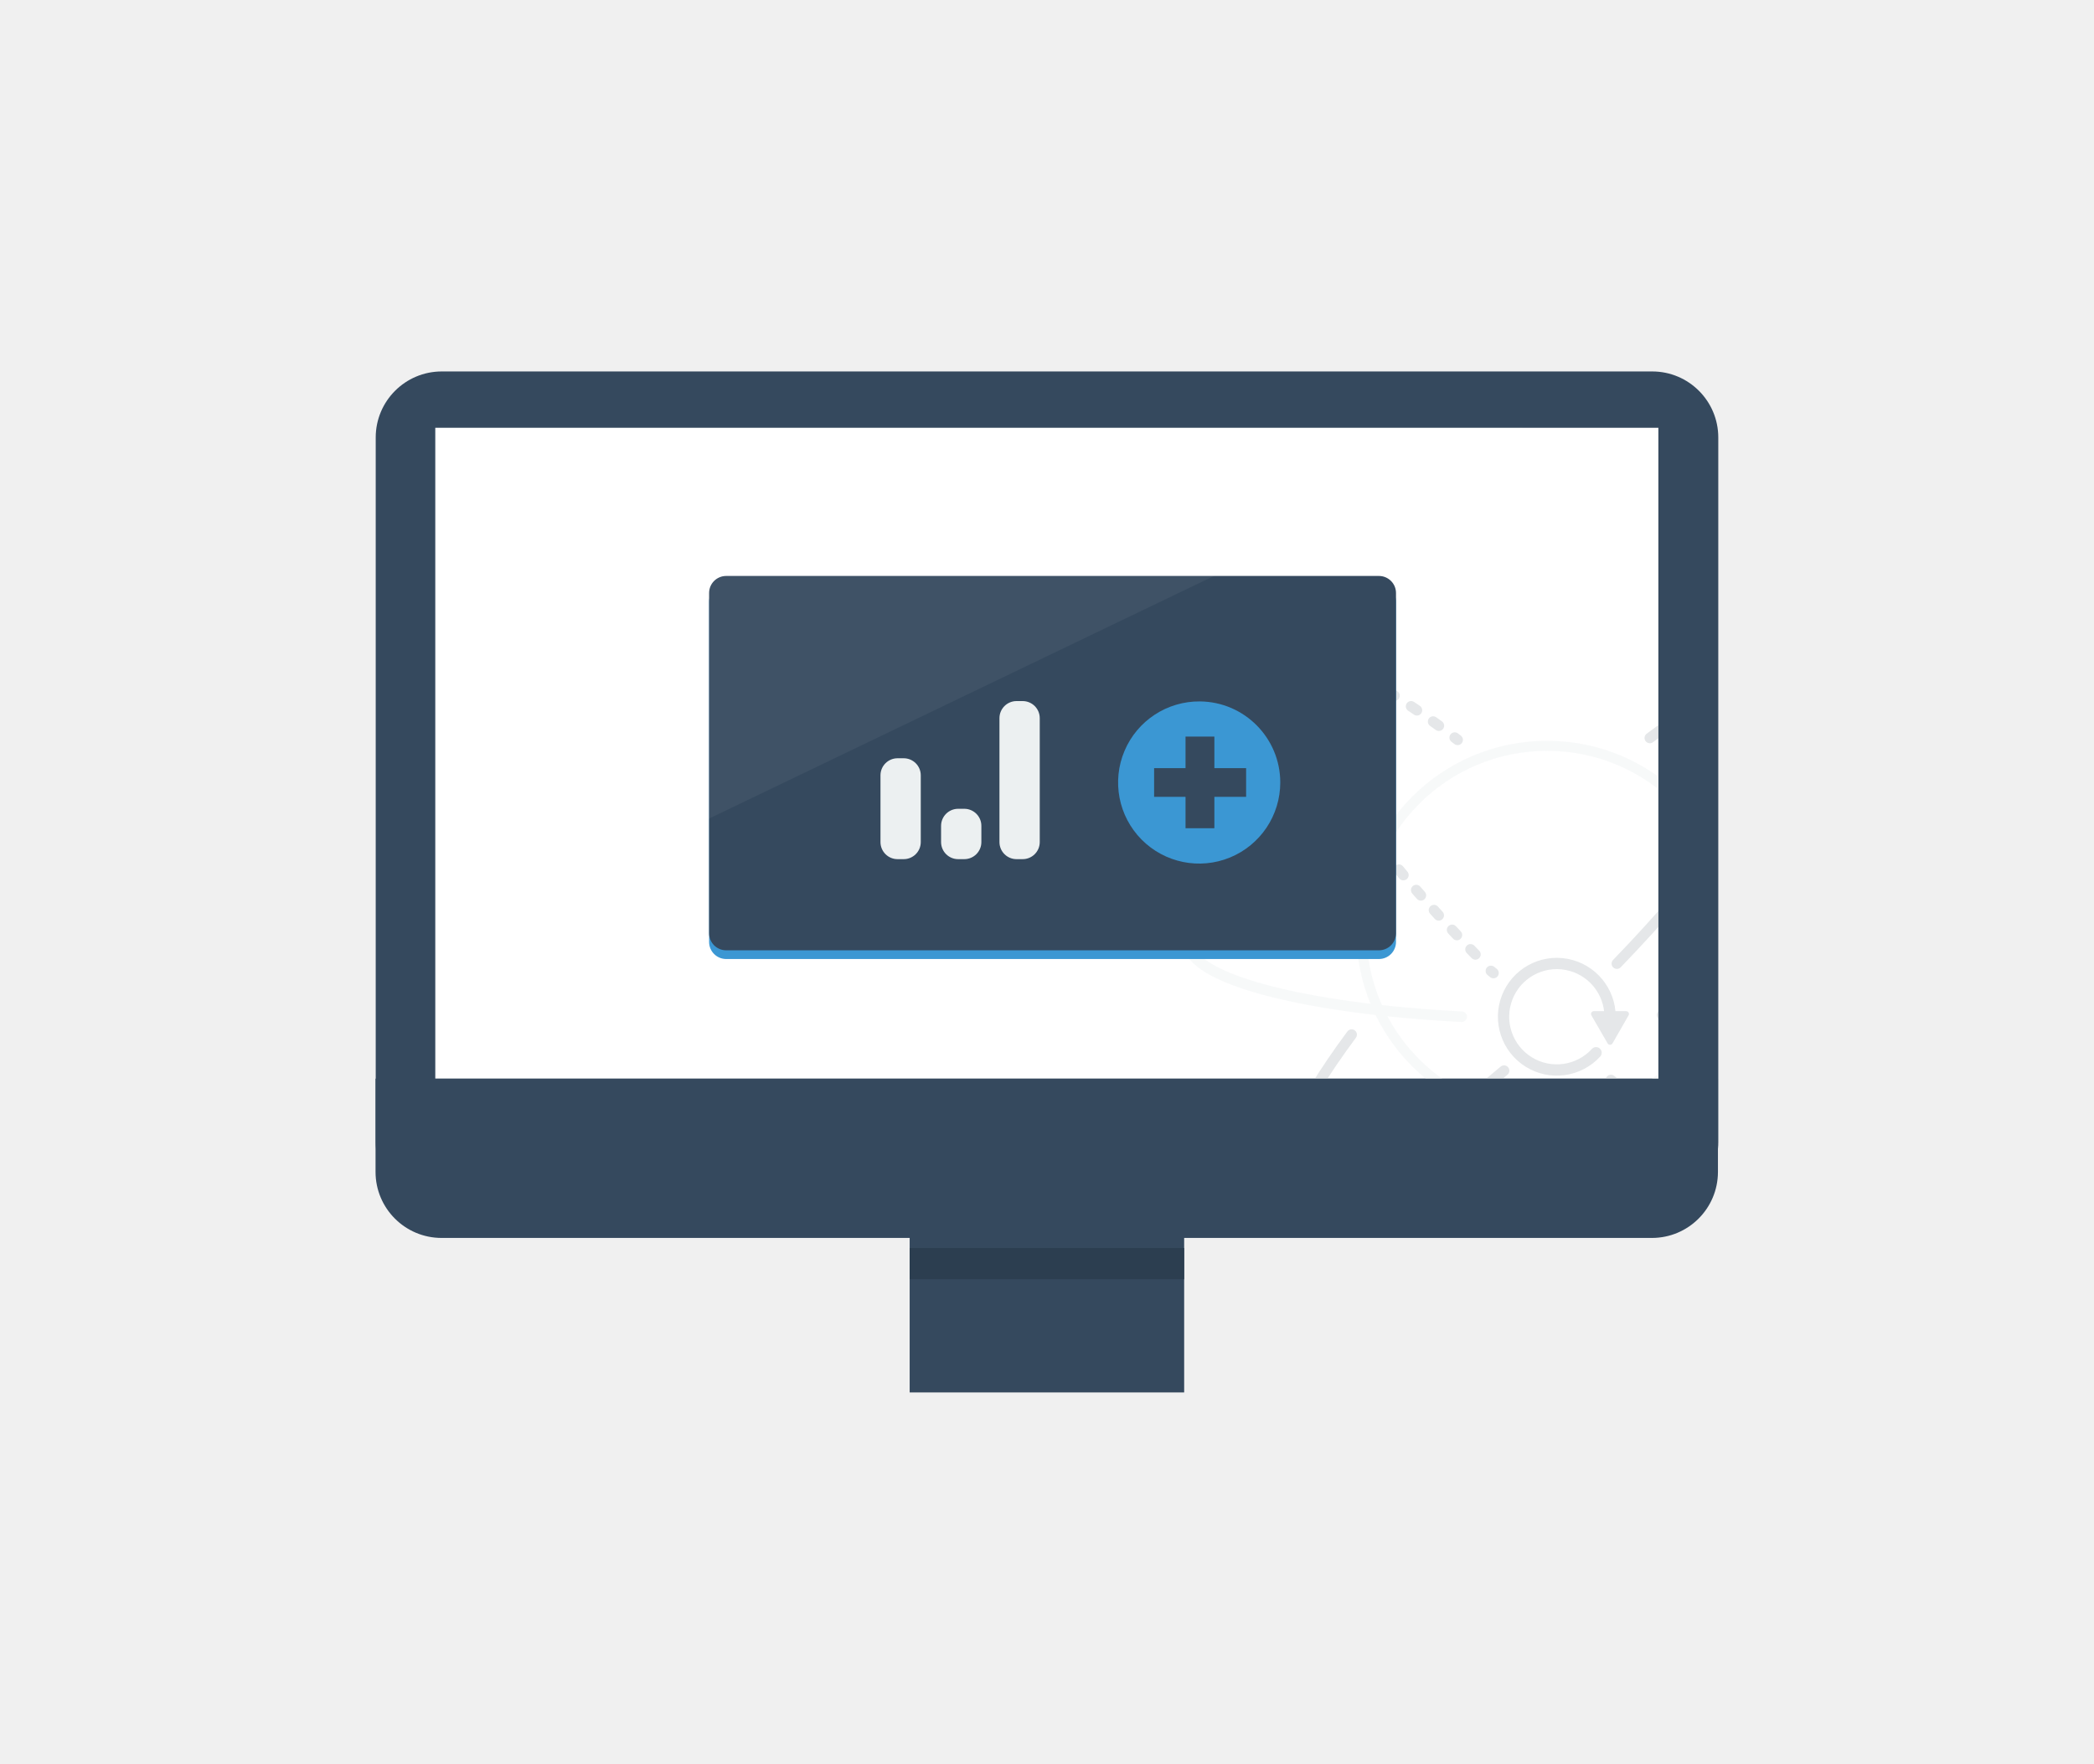
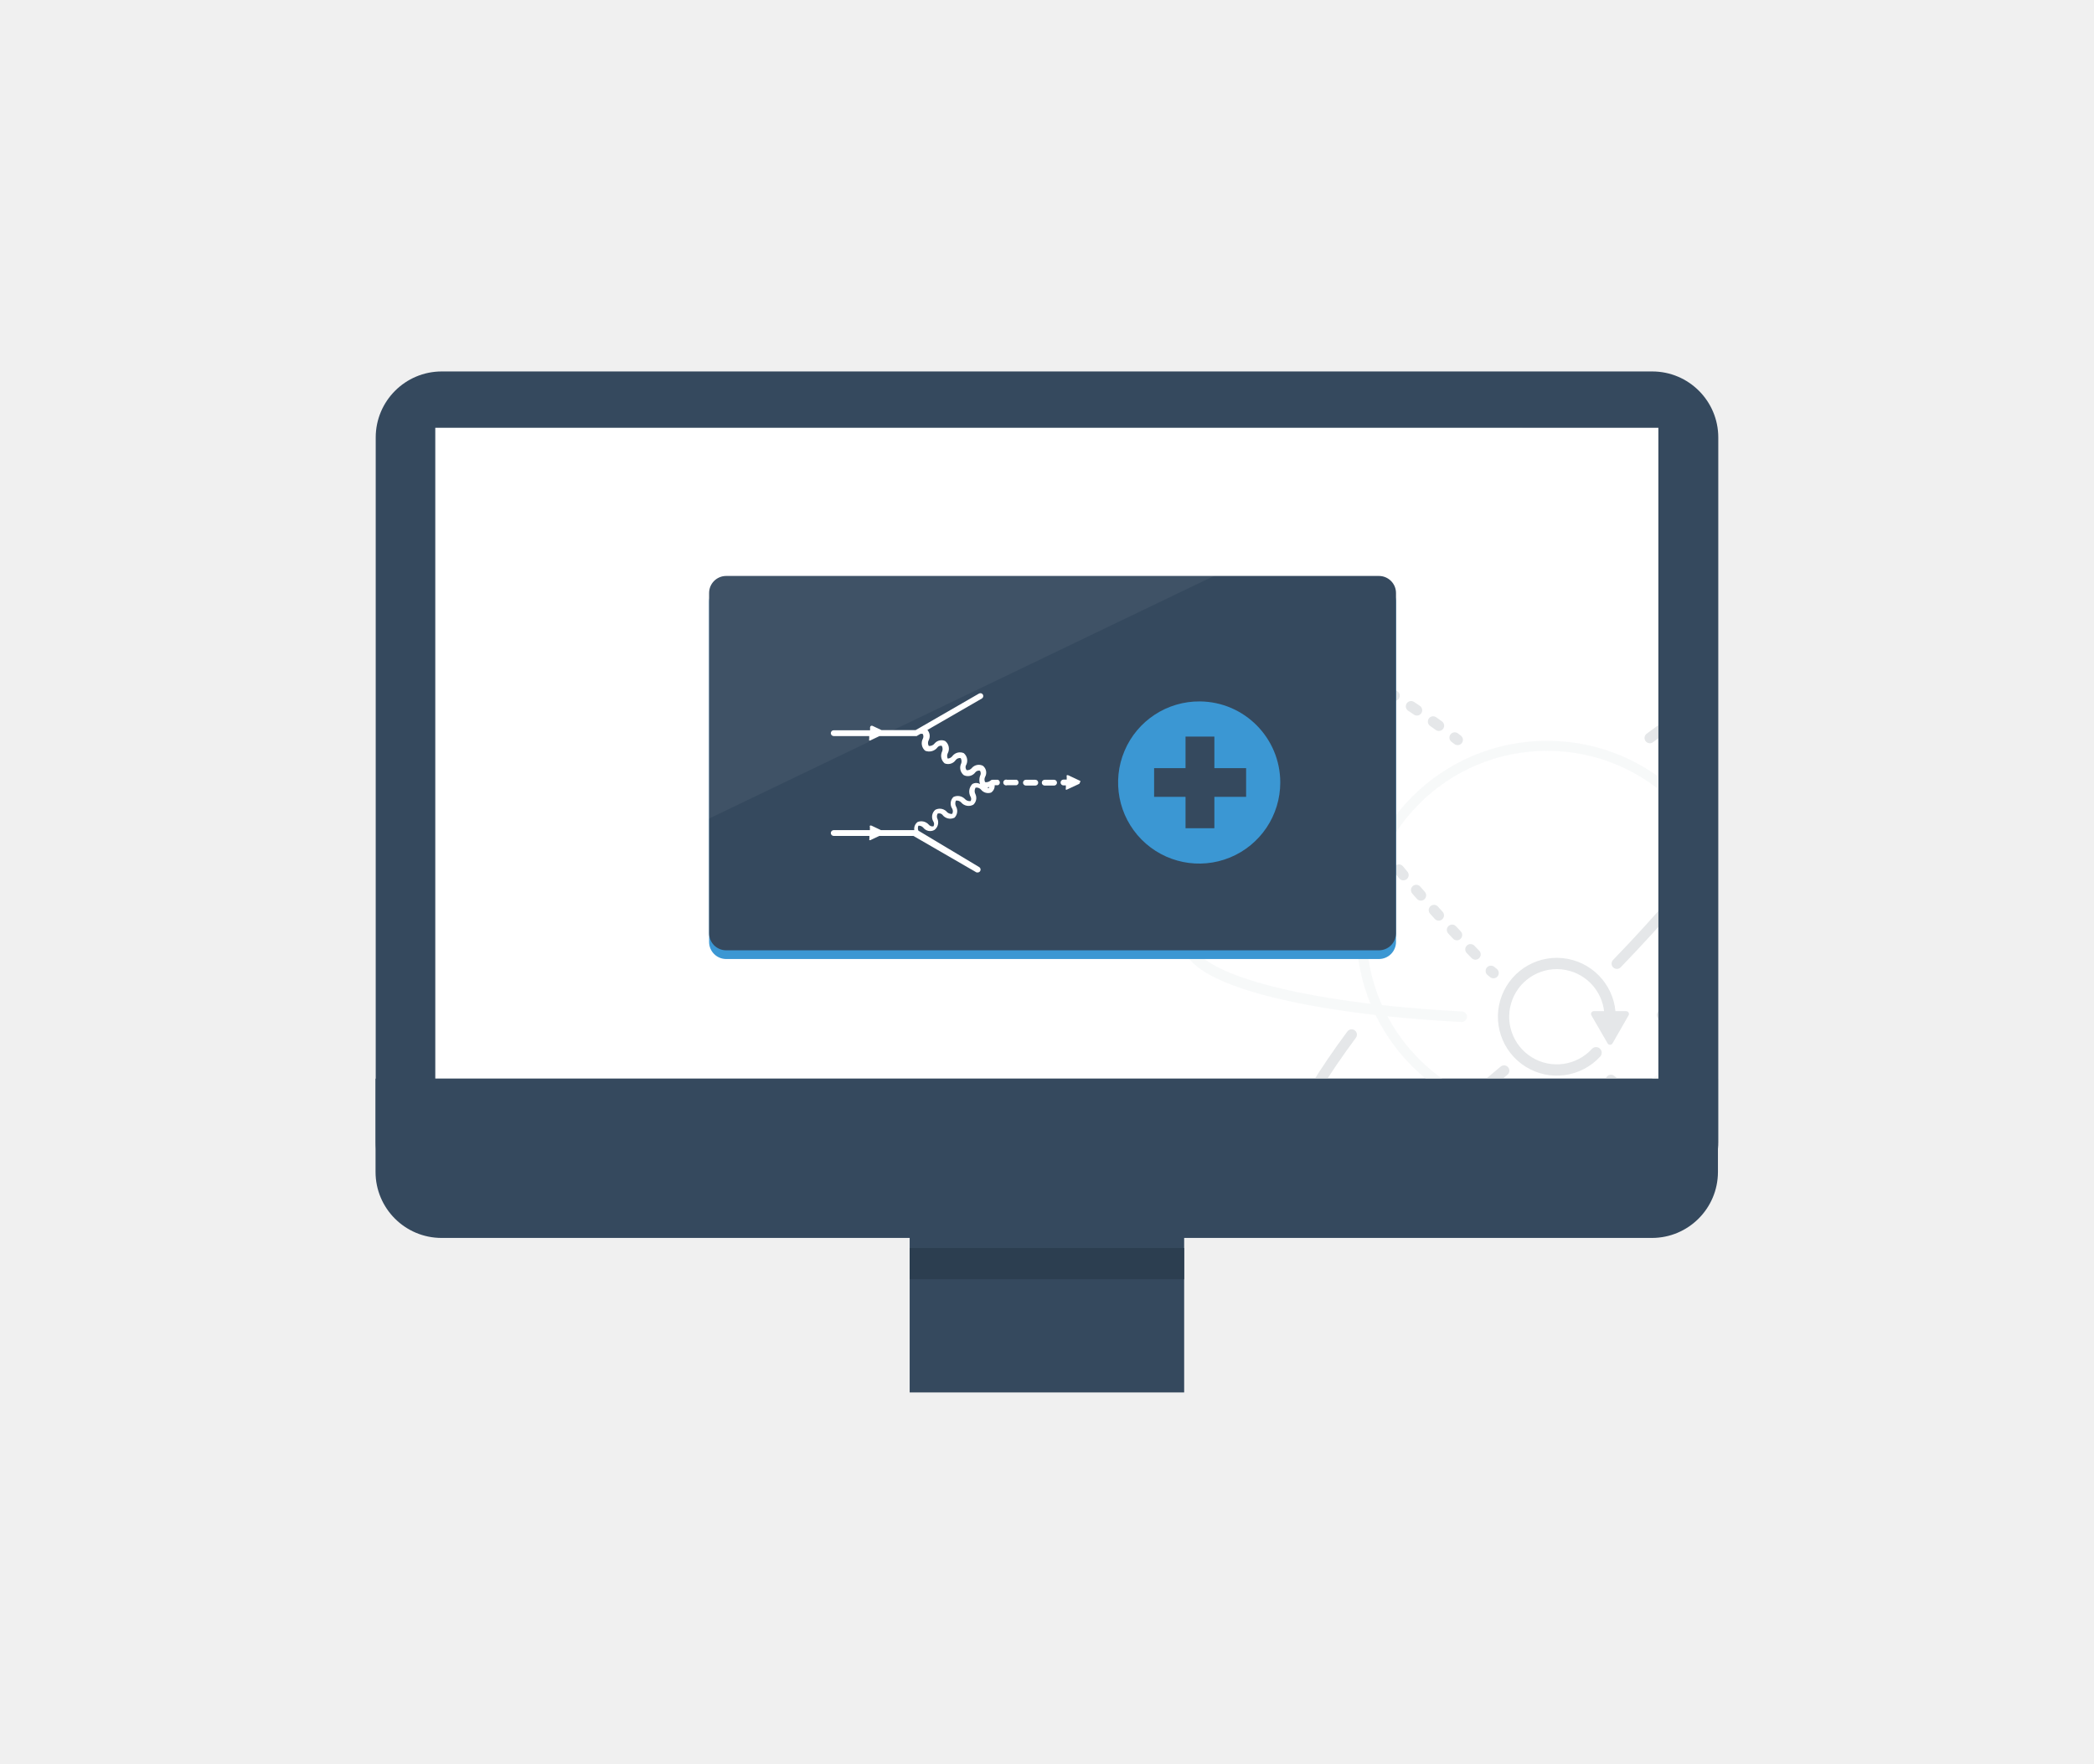
<svg xmlns="http://www.w3.org/2000/svg" id="Layer_1" data-name="Layer 1" viewBox="0 0 122.67 103.33">
  <defs>
-     <style>.cls-1,.cls-10,.cls-11,.cls-12,.cls-7,.cls-8,.cls-9{fill:none;}.cls-2{fill:#35495e;}.cls-17,.cls-3{fill:#fff;}.cls-4{fill:#2c3e50;}.cls-5{clip-path:url(#clip-path);}.cls-6{opacity:0.4;}.cls-7,.cls-9{stroke:#ecf0f1;}.cls-7{stroke-miterlimit:10;stroke-width:0.59px;}.cls-10,.cls-11,.cls-12,.cls-13,.cls-8{stroke:#bdc3c7;}.cls-10,.cls-11,.cls-12,.cls-13,.cls-8,.cls-9{stroke-linecap:round;stroke-linejoin:round;}.cls-10,.cls-11,.cls-8,.cls-9{stroke-width:0.62px;}.cls-10{stroke-dasharray:0.42 1.18;}.cls-11{stroke-dasharray:0.41 1.16;}.cls-12{stroke-width:0.66px;}.cls-13,.cls-14{fill:#bdc3c7;}.cls-13{stroke-width:0.33px;}.cls-15{fill:#3b97d3;}.cls-16{fill:#ecf0f1;}.cls-17{opacity:0.05;}</style>
+     <style>.cls-1,.cls-10,.cls-11,.cls-12,.cls-7,.cls-8,.cls-9{fill:none;}.cls-2{fill:#35495e;}.cls-16,.cls-3{fill:#fff;}.cls-4{fill:#2c3e50;}.cls-5{clip-path:url(#clip-path);}.cls-6{opacity:0.4;}.cls-7,.cls-9{stroke:#ecf0f1;}.cls-7{stroke-miterlimit:10;stroke-width:0.59px;}.cls-10,.cls-11,.cls-12,.cls-13,.cls-8{stroke:#bdc3c7;}.cls-10,.cls-11,.cls-12,.cls-13,.cls-8,.cls-9{stroke-linecap:round;stroke-linejoin:round;}.cls-10,.cls-11,.cls-8,.cls-9{stroke-width:0.62px;}.cls-10{stroke-dasharray:0.42 1.18;}.cls-11{stroke-dasharray:0.41 1.16;}.cls-12{stroke-width:0.66px;}.cls-13,.cls-14{fill:#bdc3c7;}.cls-13{stroke-width:0.33px;}.cls-15{fill:#3b97d3;}.cls-16{opacity:0.05;}</style>
    <clipPath id="clip-path">
      <rect class="cls-1" x="25.5" y="25.06" width="71.65" height="38.13" />
    </clipPath>
  </defs>
  <rect class="cls-2" x="22.01" y="21.76" width="78.65" height="49.01" rx="3.87" ry="3.87" />
  <rect class="cls-3" x="25.5" y="25.06" width="71.65" height="38.13" />
  <path class="cls-2" d="M22,63.19v5.46a3.87,3.87,0,0,0,3.87,3.87h70.9a3.87,3.87,0,0,0,3.87-3.87V63.19H22Z" />
  <rect class="cls-2" x="53.29" y="70.14" width="16.08" height="11.43" />
  <rect class="cls-4" x="53.29" y="73.11" width="16.08" height="1.83" />
  <g class="cls-5">
    <g class="cls-6">
      <circle class="cls-7" cx="90.63" cy="54.57" r="10.88" />
      <path class="cls-8" d="M101.34,40.3a32.64,32.64,0,0,0-4.69,2.93" />
      <path class="cls-8" d="M94.72,56.45C99.85,51.14,103.63,46,105,42.81" />
      <path class="cls-8" d="M79.18,60.61c-3.24,4.37-4.78,7.8-3.72,8.86,1.35,1.35,6.54-1.53,12.65-6.75" />
      <path class="cls-8" d="M97.37,59.46c8.3-.59,14.27-2.25,14.27-4.21,0-1.46-3.33-2.75-8.48-3.56" />
      <path class="cls-9" d="M78.54,51.62c-5.39.8-8.91,2.13-8.91,3.63,0,2.09,6.82,3.84,16,4.31" />
      <path class="cls-8" d="M94.37,63.27l0.16,0.13" />
      <path class="cls-10" d="M95.46,64.14c4.92,3.83,8.87,5.76,10,4.61,1-1-.26-4-3-7.86" />
      <path class="cls-8" d="M102.14,60.41L102,60.23" />
      <path class="cls-8" d="M85.39,43.34l-0.17-.13" />
      <path class="cls-11" d="M84.29,42.51C80.08,39.45,76.81,38,75.78,39c-1.69,1.69,3.27,9.42,11.16,17.43" />
      <path class="cls-8" d="M87.34,56.88L87.49,57" />
      <path class="cls-12" d="M93.5,61.67a3.12,3.12,0,1,1,.82-2.11" />
      <polygon class="cls-13" points="94.32 61.04 93.37 59.4 95.26 59.4 94.32 61.04" />
      <rect class="cls-14" x="102.23" y="38.46" width="1.09" height="2.73" rx="0.55" ry="0.55" />
      <rect class="cls-14" x="103.87" y="39.83" width="1.09" height="1.37" rx="0.55" ry="0.55" />
      <rect class="cls-14" x="105.46" y="36.91" width="1.09" height="4.29" rx="0.55" ry="0.55" />
    </g>
  </g>
  <rect class="cls-15" x="41.54" y="34.25" width="40.24" height="21.93" rx="1" ry="1" />
  <rect class="cls-2" x="41.54" y="33.74" width="40.24" height="21.93" rx="1" ry="1" />
-   <rect class="cls-16" x="51.58" y="44.42" width="2.36" height="5.91" rx="1" ry="1" />
-   <rect class="cls-16" x="55.13" y="47.38" width="2.36" height="2.95" rx="1" ry="1" />
-   <rect class="cls-16" x="58.55" y="41.07" width="2.36" height="9.26" rx="1" ry="1" />
  <path class="cls-15" d="M70.3,41.09A4.75,4.75,0,1,0,75,45.84,4.75,4.75,0,0,0,70.3,41.09ZM73,46.68H71.14v1.84H69.45V46.68H67.61V45h1.84V43.15h1.69V45H73v1.68Z" />
-   <polygon class="cls-17" points="25.5 25.06 25.5 55.66 89.19 25.06 25.5 25.06" />
+   <polygon class="cls-16" points="25.5 25.06 25.5 55.66 89.19 25.06 25.5 25.06" />
+   <path class="cls-3" d="M58.46,45.68H58.13a0.17,0.17,0,0,0-.12.06,0.4,0.4,0,0,1-.3.08,0.34,0.34,0,0,1,0-.31,0.51,0.51,0,0,0-.13-0.65,0.54,0.54,0,0,0-.64.12,0.35,0.35,0,0,1-.31.14,0.27,0.27,0,0,1-.05-0.27,0.57,0.57,0,0,0-.12-0.73,0.56,0.56,0,0,0-.65.15,0.38,0.38,0,0,1-.29.17,0.36,0.36,0,0,1,0-.31,0.57,0.57,0,0,0-.15-0.72,0.53,0.53,0,0,0-.6.12,0.4,0.4,0,0,1-.36.17,0.35,0.35,0,0,1,0-.35,0.54,0.54,0,0,0-.08-0.59l3.19-1.84a0.17,0.17,0,0,0,.06-0.23,0.17,0.17,0,0,0-.23-0.06l-3.71,2.14h-2l-0.53-.25a0.1,0.1,0,0,0-.14.09v0.17H48.84a0.17,0.17,0,0,0,0,.34h2.08v0.17a0.1,0.1,0,0,0,0,.09l0.05,0h0l0.55-.26H53.7L53.9,43a0.22,0.22,0,0,1,.16,0,0.31,0.31,0,0,1,0,.28,0.57,0.57,0,0,0,.14.7,0.62,0.62,0,0,0,.73-0.21,0.25,0.25,0,0,1,.24-0.08,0.39,0.39,0,0,1,0,.38,0.58,0.58,0,0,0,.17.65,0.54,0.54,0,0,0,.65-0.2,0.31,0.31,0,0,1,.29-0.11,0.39,0.39,0,0,1,0,.38,0.56,0.56,0,0,0,.18.62,0.54,0.54,0,0,0,.68-0.17,0.27,0.27,0,0,1,.27-0.09,0.3,0.3,0,0,1,0,.31,0.76,0.76,0,0,0,0,.47,0.44,0.44,0,0,0-.45,0,0.63,0.63,0,0,0-.1.75,0.25,0.25,0,0,1,0,.25,0.39,0.39,0,0,1-.35-0.14,0.58,0.58,0,0,0-.66-0.1,0.54,0.54,0,0,0-.07.68,0.31,0.31,0,0,1,0,.31,0.39,0.39,0,0,1-.35-0.16,0.56,0.56,0,0,0-.64-0.08,0.54,0.54,0,0,0-.11.69,0.26,0.26,0,0,1,0,.28,0.29,0.29,0,0,1-.28-0.11,0.59,0.59,0,0,0-.64-0.15,0.5,0.5,0,0,0-.2.48H51.61l-0.55-.26a0.1,0.1,0,0,0-.1,0,0.1,0.1,0,0,0,0,.09v0.17H48.84a0.17,0.17,0,0,0,0,.34h2.09v0.17a0.1,0.1,0,0,0,0,.08l0.05,0h0l0.53-.25h2l3.7,2.14,0.08,0a0.17,0.17,0,0,0,.08-0.31L53.8,48.66a0.38,0.38,0,0,1,0-.29,0.34,0.34,0,0,1,.29.12,0.51,0.51,0,0,0,.65.13A0.55,0.55,0,0,0,54.93,48a0.34,0.34,0,0,1,0-.34,0.27,0.27,0,0,1,.27.06,0.57,0.57,0,0,0,.72.18A0.56,0.56,0,0,0,56,47.23a0.38,0.38,0,0,1,0-.33,0.35,0.35,0,0,1,.3.1,0.57,0.57,0,0,0,.72.14,0.53,0.53,0,0,0,.13-0.6,0.4,0.4,0,0,1,0-.4,0.35,0.35,0,0,1,.33.13,0.53,0.53,0,0,0,.58.16A0.48,0.48,0,0,0,58.27,46h0.19A0.17,0.17,0,0,0,58.46,45.68Zm-0.51.42a0.13,0.13,0,0,1,0,.05,0.17,0.17,0,0,1-.12,0Z" />
+   <path class="cls-3" d="M59.56,45.68H59A0.17,0.17,0,1,0,59,46h0.55A0.17,0.17,0,0,0,59.56,45.68Z" />
+   <path class="cls-3" d="M61.75,45.68H61.2a0.17,0.17,0,0,0,0,.34h0.55A0.17,0.17,0,0,0,61.75,45.68Z" />
+   <path class="cls-3" d="M60.65,45.68H60.1a0.17,0.17,0,0,0,0,.34h0.55A0.17,0.17,0,0,0,60.65,45.68Z" />
+   <path class="cls-3" d="M63.29,45.75l-0.7-.33a0.1,0.1,0,0,0-.1,0,0.1,0.1,0,0,0,0,.08v0.17H62.3a0.17,0.17,0,0,0,0,.34h0.14v0.16a0.1,0.1,0,0,0,0,.09l0.05,0h0l0.71-.33a0.1,0.1,0,0,0,.06-0.09A0.1,0.1,0,0,0,63.29,45.75Z" />
</svg>
